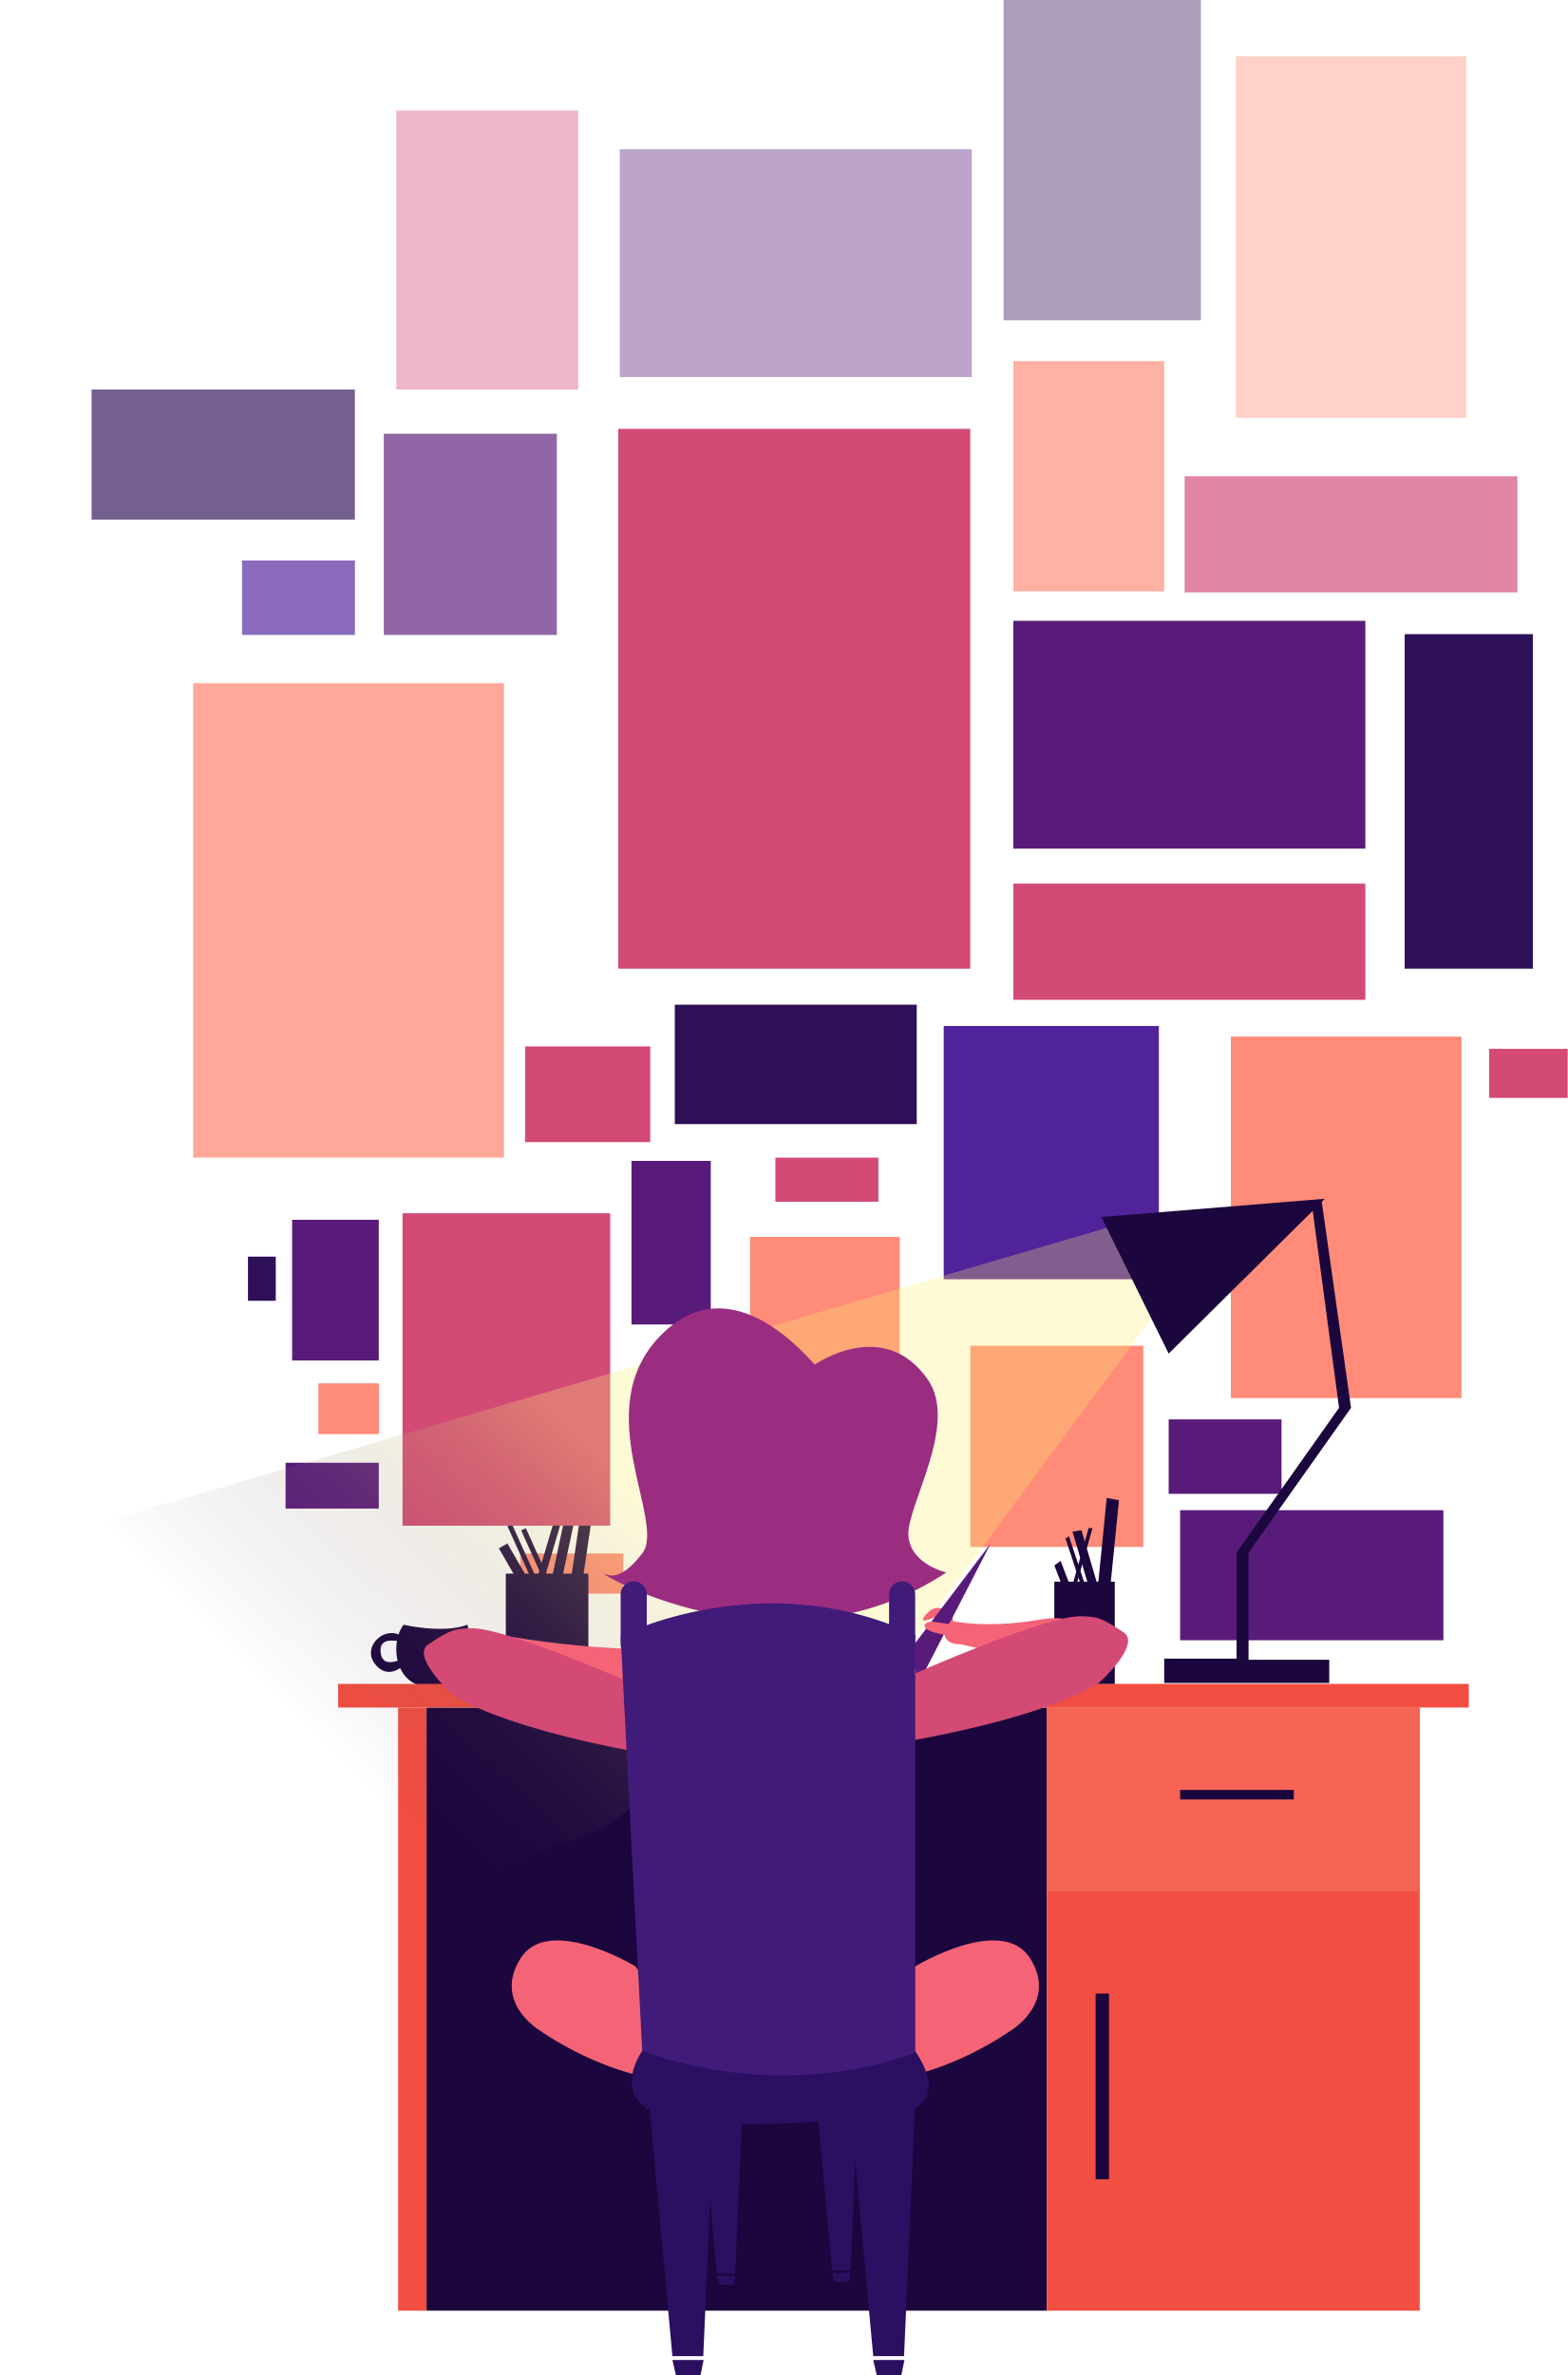
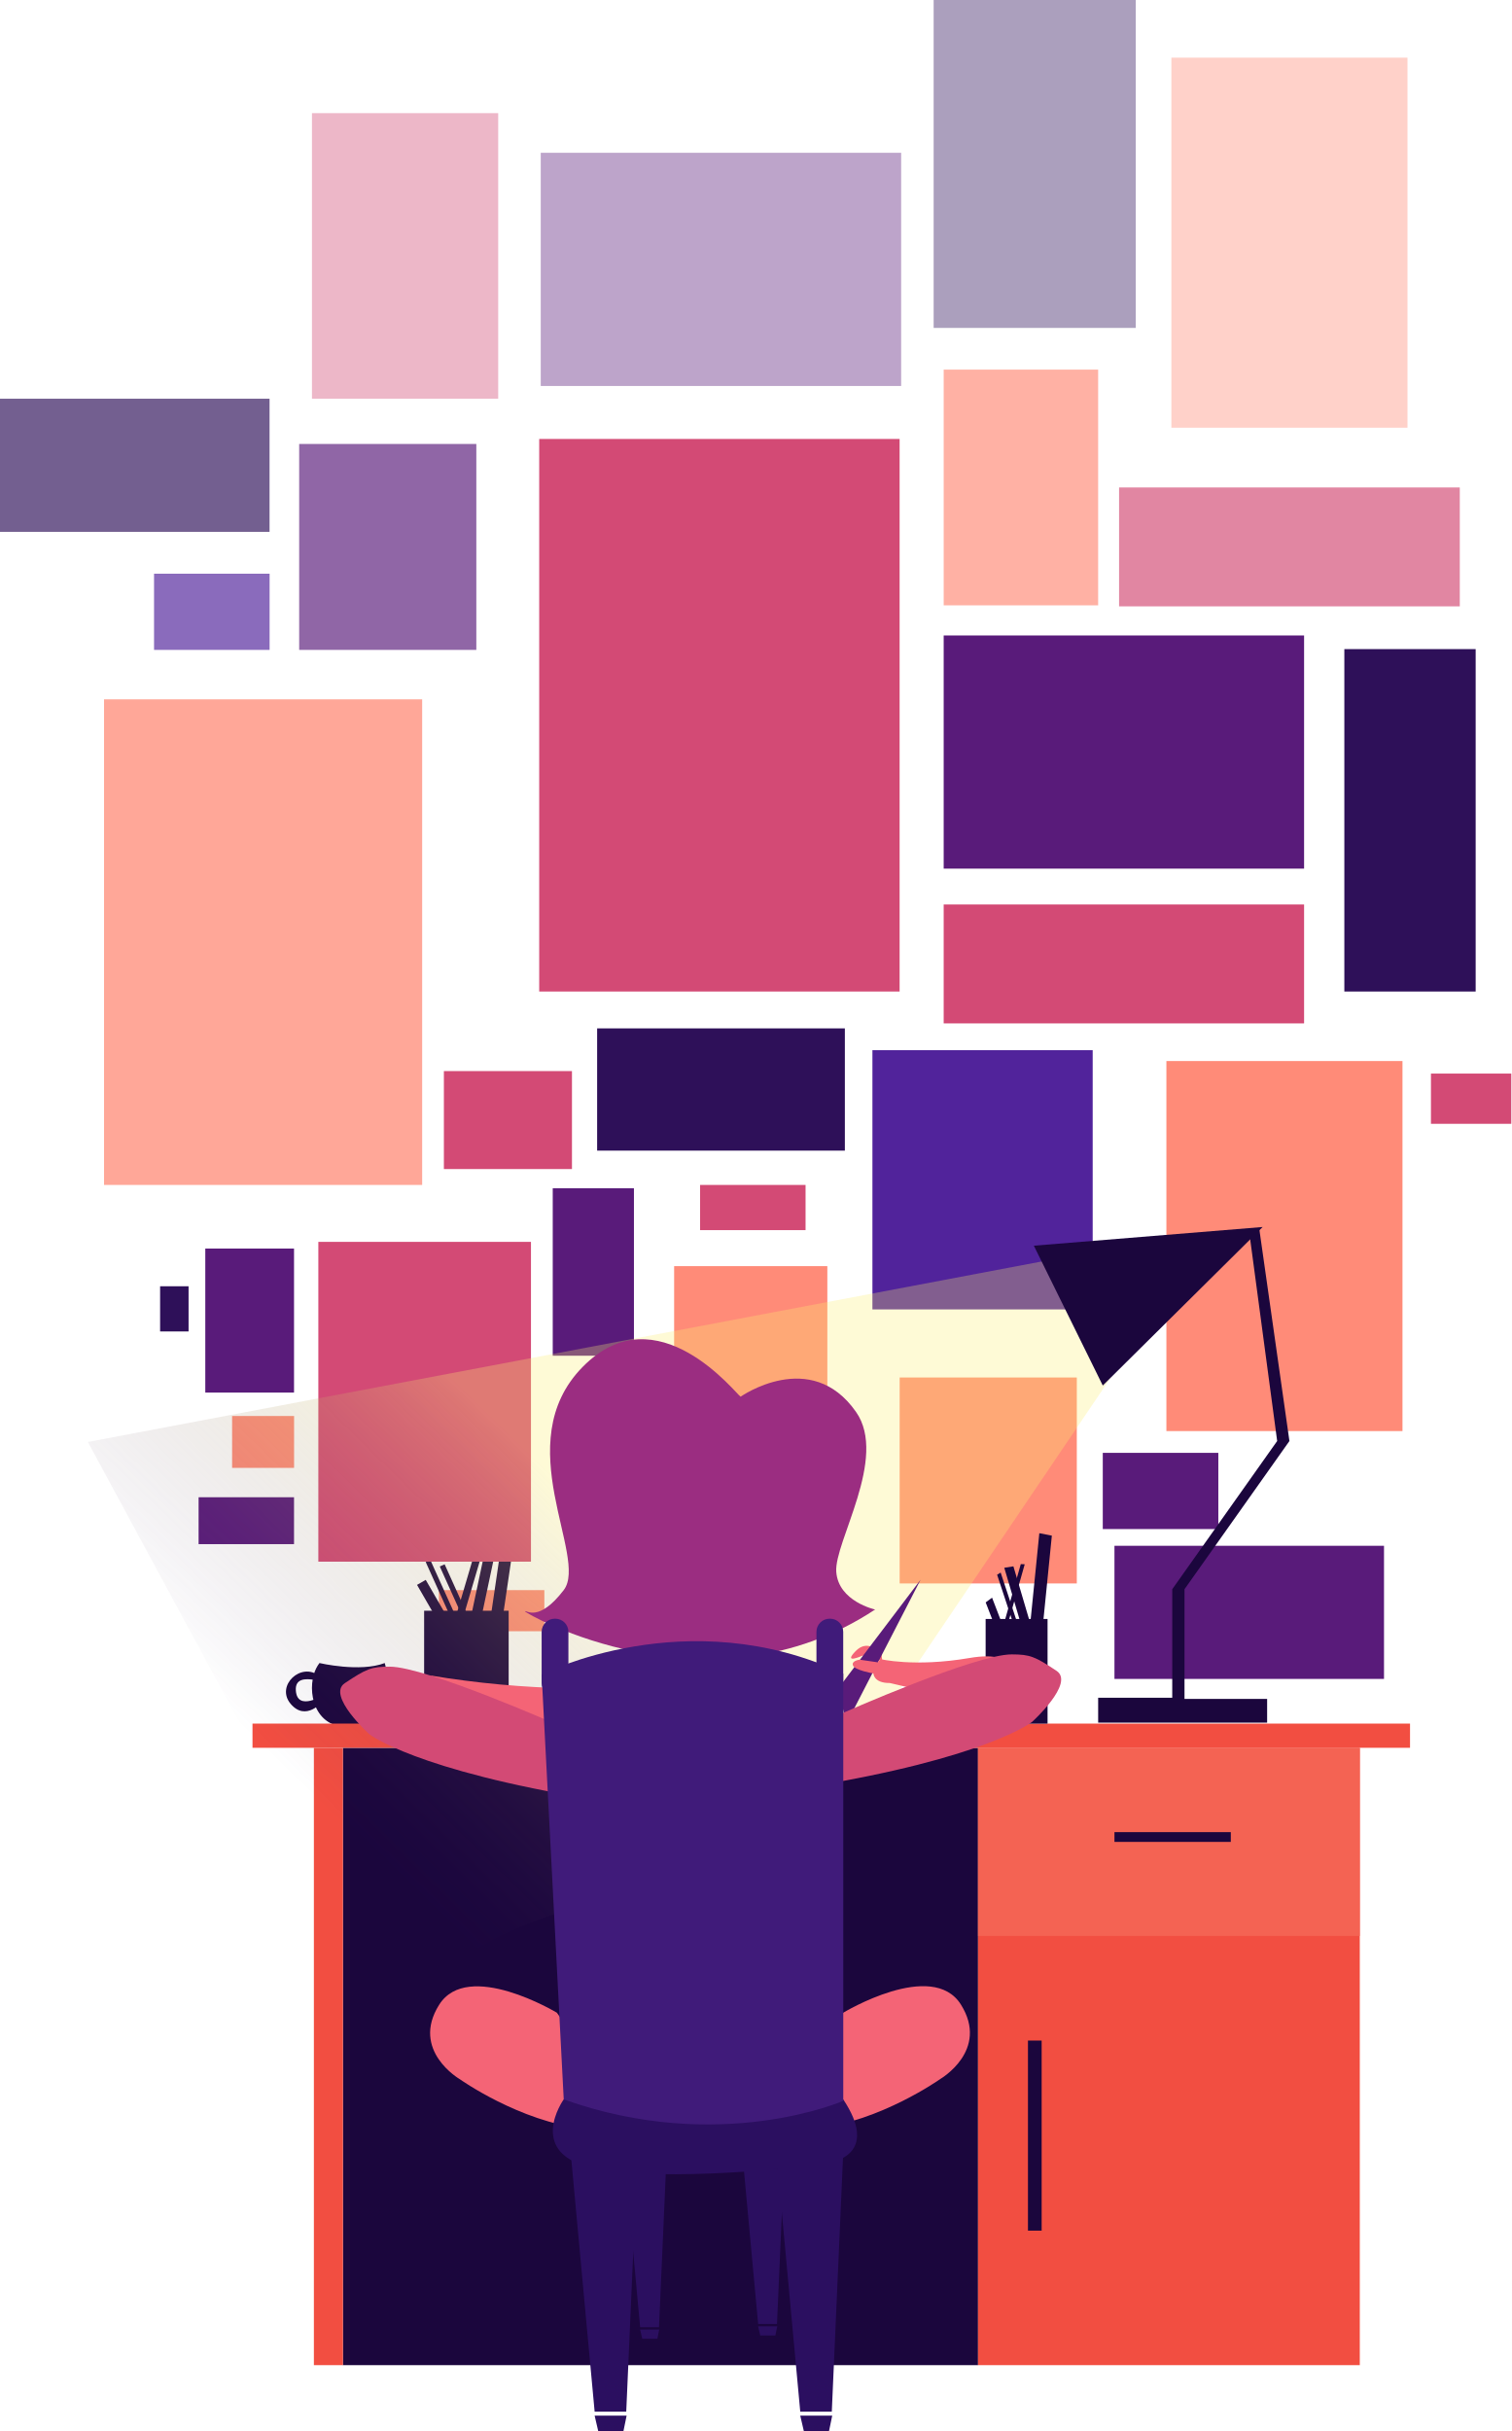
- <svg xmlns="http://www.w3.org/2000/svg" viewBox="0 0 302.26 457.77">
+ <svg xmlns="http://www.w3.org/2000/svg" viewBox="0 0 284.6 457.77">
  <defs>
    <style>.cls-1{fill:#1b063d;}.cls-11,.cls-15,.cls-16,.cls-2{fill:#ff8b78;}.cls-14,.cls-3,.cls-6{fill:#591b7a;}.cls-10,.cls-12,.cls-16,.cls-3,.cls-9{opacity:0.67;}.cls-12,.cls-13,.cls-4{fill:#d34a75;}.cls-10,.cls-5{fill:#51239b;}.cls-7,.cls-8,.cls-9{fill:#2e1059;}.cls-11,.cls-13,.cls-14,.cls-7{opacity:0.4;}.cls-15{opacity:0.76;}.cls-17{fill:#f24e41;}.cls-18{fill:#f46353;}.cls-19{opacity:0.29;fill:url(#linear-gradient);}.cls-20{fill:#f46476;}.cls-21{fill:#9b2d81;}.cls-22{fill:#2b0f60;}.cls-23{fill:#401b7a;}</style>
-     <linearGradient id="linear-gradient" x1="133.41" y1="264.81" x2="33.52" y2="367.42" gradientUnits="userSpaceOnUse">
+     <linearGradient id="linear-gradient" x1="126.29" y1="265.83" x2="27.68" y2="367.12" gradientUnits="userSpaceOnUse">
      <stop offset="0.17" stop-color="#fcee71" />
      <stop offset="0.7" stop-color="#2e1059" stop-opacity="0" />
    </linearGradient>
  </defs>
  <g id="Layer_2" data-name="Layer 2">
    <g id="roomDrawing">
-       <path class="cls-1" d="M77.82,313.16s7.62,1.79,12.29,0c0,0,3.16,10.41-5.41,11.88-7.23,1.24-9.22-5.44-7.93-9.77A6.23,6.23,0,0,1,77.82,313.16Z" />
-       <path class="cls-1" d="M78.39,320.39s-3.12,3.87-6,.45,2-8,5.44-5.21-4.75-1.85-4.46,2.68c.26,4.14,5.37.77,5.37.77Z" />
-       <rect class="cls-2" x="100.31" y="299.43" width="19.86" height="7.74" />
-       <rect class="cls-1" x="97.52" y="303.31" width="15.92" height="19.71" />
-       <rect class="cls-1" x="98.47" y="297.32" width="1.89" height="9.62" transform="translate(-137.75 90.19) rotate(-30)" />
-       <rect class="cls-1" x="101.15" y="293.22" width="0.95" height="16.41" transform="translate(-114.95 68.44) rotate(-24.28)" />
-       <rect class="cls-1" x="103.04" y="294.22" width="1" height="12.72" transform="translate(-114.43 69.15) rotate(-24.28)" />
-       <rect class="cls-1" x="104.83" y="291.7" width="1.37" height="16.66" transform="translate(89.27 -17.6) rotate(16.45)" />
-       <rect class="cls-1" x="107.3" y="287.86" width="1.94" height="24.44" transform="translate(64.64 -15.94) rotate(11.98)" />
-       <rect class="cls-1" x="109.98" y="292.59" width="2.26" height="25.43" transform="translate(45.55 -12.91) rotate(8.36)" />
-       <rect class="cls-2" x="144.61" y="238.42" width="28.85" height="27.43" />
-       <rect class="cls-2" x="187.08" y="259.39" width="33.36" height="38.78" />
-       <rect class="cls-3" x="74" y="83.6" width="33.36" height="38.78" />
-       <rect class="cls-4" x="77.61" y="233.85" width="40.04" height="60.22" />
-       <rect class="cls-5" x="181.95" y="197.75" width="41.48" height="48.82" />
-       <rect class="cls-6" x="56.32" y="235.11" width="16.71" height="27.12" />
-       <rect class="cls-7" x="193.48" width="38.06" height="61.75" />
-       <rect class="cls-2" x="61.37" y="266.64" width="11.67" height="9.77" />
-       <rect class="cls-6" x="55.06" y="281.94" width="17.97" height="8.83" />
-       <rect class="cls-8" x="47.81" y="242.21" width="5.36" height="8.51" />
-       <rect class="cls-6" x="121.75" y="223.76" width="15.29" height="31.53" />
-       <rect class="cls-6" x="227.53" y="291.08" width="50.76" height="25.07" />
-       <rect class="cls-9" x="17.66" y="75.08" width="50.76" height="25.07" />
-       <rect class="cls-6" x="225.32" y="273.58" width="21.76" height="14.35" />
-       <rect class="cls-10" x="46.67" y="108.03" width="21.76" height="14.35" />
-       <rect class="cls-2" x="237.31" y="199.8" width="44.46" height="69.68" />
-       <rect class="cls-8" x="270.82" y="122.23" width="24.73" height="64.48" />
-       <rect class="cls-11" x="238.25" y="10.86" width="44.46" height="69.68" />
-       <rect class="cls-8" x="130.1" y="193.65" width="46.65" height="23.02" />
-       <rect class="cls-4" x="149.49" y="223.13" width="19.86" height="8.51" />
-       <rect class="cls-4" x="101.25" y="201.69" width="24.12" height="18.45" />
-       <rect class="cls-4" x="195.37" y="170.32" width="67.87" height="22.39" />
-       <rect class="cls-12" x="228.4" y="91.79" width="64.16" height="22.39" />
-       <rect class="cls-4" x="287.12" y="202.16" width="15.13" height="9.46" />
-       <rect class="cls-4" x="119.2" y="82.66" width="67.87" height="104.05" />
-       <rect class="cls-13" x="76.41" y="21.31" width="35.07" height="53.77" />
-       <rect class="cls-6" x="195.37" y="119.66" width="67.87" height="43.91" />
-       <rect class="cls-14" x="119.49" y="28.77" width="67.87" height="43.91" />
-       <rect class="cls-15" x="37.25" y="131.69" width="59.91" height="91.44" />
-       <rect class="cls-16" x="195.37" y="69.6" width="29.09" height="44.39" />
-       <rect class="cls-1" x="82.23" y="329.13" width="119.61" height="116.24" />
-       <rect class="cls-17" x="65.2" y="324.56" width="217.98" height="4.56" />
-       <rect class="cls-17" x="76.76" y="329.13" width="5.47" height="116.24" />
-       <rect class="cls-17" x="201.83" y="329.13" width="71.89" height="116.24" />
-       <rect class="cls-18" x="201.83" y="329.13" width="71.89" height="35.42" />
-       <rect class="cls-1" x="203.27" y="304.86" width="11.66" height="19.71" />
-       <polygon class="cls-1" points="207.01 307.43 205.82 308.31 203.28 301.74 204.48 300.85 207.01 307.43" />
-       <polygon class="cls-1" points="205.59 309.69 206.34 309.72 210.63 294.56 209.89 294.53 205.59 309.69" />
-       <polygon class="cls-1" points="209.93 307.71 209.26 308.13 205.43 296.53 206.1 296.12 209.93 307.71" />
-       <polygon class="cls-1" points="213.86 313.11 212.15 313.38 206.78 295.22 208.5 294.95 213.86 313.11" />
-       <polygon class="cls-1" points="212.69 319.6 210.33 319.15 213.38 288.71 215.74 289.17 212.69 319.6" />
-       <rect class="cls-1" x="227.53" y="345" width="21.91" height="1.84" />
-       <rect class="cls-1" x="211.24" y="384.25" width="2.58" height="35.79" />
-       <path class="cls-19" d="M84,366.6c5.77-2.74,10.92-6.19,16.92-8.66s12.83-3.73,17.95-7.35c2.15-1.52,3.89-3.44,6.7-4.23,2.19-.62,5,.07,7.23.23,6.83.47,13.69.43,20.54.41l74.24-100.43-9.15-11.39L0,299.24l76.59,71C79,369,81.47,367.78,84,366.6Z" />
-       <polygon class="cls-1" points="212.34 234.57 225.32 260.9 255.44 231.05 212.34 234.57" />
-       <polygon class="cls-1" points="254.81 231.47 260.48 271.35 240.72 299.26 240.72 319.91 256.28 319.91 256.28 324.38 224.46 324.38 224.46 319.7 238.41 319.7 238.41 299.26 258.17 271.35 252.91 232.03 254.81 231.47" />
-       <path class="cls-20" d="M183.83,313a5.77,5.77,0,0,0-3.81-1.21s-3.75,1.69-1.22-.89c2.16-2.21,4.28-.11,4.84.54Z" />
-       <polygon class="cls-6" points="191.02 297.47 175.73 317.65 176.91 324.84 191.02 297.47" />
-       <path class="cls-20" d="M176.46,379s16.75-10.14,22.16-1.52-3.88,14-3.88,14-11.26,8-23.37,9.32S176.46,379,176.46,379Z" />
-       <path class="cls-20" d="M98.66,315.5a182.26,182.26,0,0,0,26.45,2.43c16.27.48,0,11.2,0,11.2Z" />
-       <path class="cls-4" d="M122.76,324.84s-24.88-11-31.71-11c-3.48,0-4.44.42-8.46,3.11-3.47,2.31,4.62,9.61,4.62,9.61s8.62,6.83,42.41,12.3S122.76,324.84,122.76,324.84Z" />
-       <path class="cls-20" d="M183,312.89c.07.05,0,.09.09.15l-3.51-.51s-1.61.16-1.27,1.08,3.85,1.51,3.85,1.51,0,1.82,3.08,1.8l4.24,1,17.47-1.3s3.6-6.17-6.77-4.4-16.79.18-16.79.18,0,.36-.12.25Z" />
-       <path class="cls-20" d="M122.51,379s-16.75-10.14-22.16-1.52,3.89,14,3.89,14,11.25,8,23.36,9.32S122.51,379,122.51,379Z" />
-       <path class="cls-4" d="M176.46,322.53s24.88-11,31.71-11c3.48,0,4.43.42,8.46,3.1,3.47,2.32-4.63,9.62-4.63,9.62s-8.61,6.83-42.4,12.3S176.46,322.53,176.46,322.53Z" />
-       <path class="cls-21" d="M157.13,263c-.67-.24-15.7-19.93-29.77-5.58s1.2,35.81-3.54,42-7.09,3.71-7.29,4,34.7,20.29,65.93-.34c0,0-6.91-1.5-7.32-7.1s9.8-21.47,3.72-30.11C170.37,253.7,157.13,263,157.13,263Z" />
-       <path class="cls-22" d="M123.81,395.33s-7.39,10.35,5.95,13,39.45-.23,43.8-1c1.94-.35,9.39-2.22,2.9-12" />
-       <path class="cls-23" d="M119.66,315.31s27.46-14,56.8-.15V395.6s-23.3,10.18-52.64-.27Z" />
-       <polygon class="cls-22" points="125.11 405.16 129.64 454.13 135.59 454.13 137.74 405.16 125.11 405.16" />
-       <polygon class="cls-22" points="129.64 454.88 135.66 454.88 135.06 457.77 130.31 457.77 129.64 454.88" />
-       <polygon class="cls-22" points="163.82 405.16 168.36 454.13 174.3 454.13 176.46 405.16 163.82 405.16" />
-       <polygon class="cls-22" points="168.36 454.88 174.38 454.88 173.78 457.77 169.03 457.77 168.36 454.88" />
-       <polygon class="cls-22" points="135.5 408.99 138.21 438.23 141.76 438.23 143.04 408.99 135.5 408.99" />
-       <polygon class="cls-22" points="138.21 438.67 141.8 438.67 141.45 440.4 138.61 440.4 138.21 438.67" />
-       <polygon class="cls-22" points="157.72 408.37 160.43 437.61 163.98 437.61 165.27 408.37 157.72 408.37" />
-       <polygon class="cls-22" points="160.43 438.06 164.02 438.06 163.67 439.79 160.83 439.79 160.43 438.06" />
-       <rect class="cls-23" x="119.66" y="304.81" width="5.04" height="14.6" rx="2.47" />
-       <rect class="cls-23" x="171.41" y="304.81" width="5.04" height="14.6" rx="2.47" />
+       <path class="cls-1" d="M60.16,313.16s7.62,1.79,12.29,0c0,0,3.16,10.41-5.41,11.88-7.22,1.24-9.21-5.44-7.93-9.77A6.42,6.42,0,0,1,60.16,313.16Z" />
+       <path class="cls-1" d="M60.73,320.39s-3.11,3.87-6,.45,2-8,5.44-5.21-4.75-1.85-4.46,2.68c.26,4.14,5.37.77,5.37.77Z" />
+       <rect class="cls-2" x="82.65" y="299.43" width="19.86" height="7.74" />
+       <rect class="cls-1" x="79.87" y="303.31" width="15.92" height="19.71" />
+       <rect class="cls-1" x="80.81" y="297.32" width="1.89" height="9.62" transform="translate(-140.11 81.36) rotate(-30)" />
+       <rect class="cls-1" x="83.49" y="293.22" width="0.95" height="16.41" transform="translate(-116.51 61.18) rotate(-24.28)" />
+       <rect class="cls-1" x="85.38" y="294.22" width="1" height="12.72" transform="translate(-115.99 61.89) rotate(-24.28)" />
+       <rect class="cls-1" x="87.17" y="291.7" width="1.37" height="16.66" transform="translate(88.55 -12.6) rotate(16.45)" />
+       <rect class="cls-1" x="89.64" y="287.86" width="1.94" height="24.44" transform="translate(64.26 -12.27) rotate(11.98)" />
+       <rect class="cls-1" x="92.32" y="292.59" width="2.26" height="25.43" transform="translate(45.36 -10.34) rotate(8.36)" />
+       <rect class="cls-2" x="126.95" y="238.42" width="28.85" height="27.43" />
+       <rect class="cls-2" x="169.42" y="259.39" width="33.36" height="38.78" />
+       <rect class="cls-3" x="56.34" y="83.6" width="33.36" height="38.78" />
+       <rect class="cls-4" x="59.95" y="233.85" width="40.04" height="60.22" />
+       <rect class="cls-5" x="164.29" y="197.75" width="41.48" height="48.82" />
+       <rect class="cls-6" x="38.66" y="235.11" width="16.71" height="27.12" />
+       <rect class="cls-7" x="175.82" width="38.06" height="61.75" />
+       <rect class="cls-2" x="43.71" y="266.64" width="11.67" height="9.77" />
+       <rect class="cls-6" x="37.4" y="281.94" width="17.97" height="8.83" />
+       <rect class="cls-8" x="30.15" y="242.21" width="5.36" height="8.51" />
+       <rect class="cls-6" x="104.09" y="223.76" width="15.29" height="31.53" />
+       <rect class="cls-6" x="209.87" y="291.08" width="50.76" height="25.07" />
+       <rect class="cls-9" y="75.08" width="50.76" height="25.07" />
+       <rect class="cls-6" x="207.67" y="273.58" width="21.76" height="14.35" />
+       <rect class="cls-10" x="29.01" y="108.03" width="21.76" height="14.35" />
+       <rect class="cls-2" x="219.65" y="199.8" width="44.46" height="69.68" />
+       <rect class="cls-8" x="253.16" y="122.23" width="24.73" height="64.48" />
+       <rect class="cls-11" x="220.59" y="10.86" width="44.46" height="69.68" />
+       <rect class="cls-8" x="112.45" y="193.65" width="46.65" height="23.02" />
+       <rect class="cls-4" x="131.84" y="223.13" width="19.86" height="8.51" />
+       <rect class="cls-4" x="83.59" y="201.69" width="24.12" height="18.45" />
+       <rect class="cls-4" x="177.71" y="170.32" width="67.87" height="22.39" />
+       <rect class="cls-12" x="210.74" y="91.79" width="64.16" height="22.39" />
+       <rect class="cls-4" x="269.47" y="202.16" width="15.13" height="9.46" />
+       <rect class="cls-4" x="101.54" y="82.66" width="67.87" height="104.05" />
+       <rect class="cls-13" x="58.75" y="21.31" width="35.07" height="53.77" />
+       <rect class="cls-6" x="177.71" y="119.66" width="67.87" height="43.91" />
+       <rect class="cls-14" x="101.83" y="28.77" width="67.87" height="43.91" />
+       <rect class="cls-15" x="19.59" y="131.69" width="59.91" height="91.44" />
+       <rect class="cls-16" x="177.71" y="69.6" width="29.09" height="44.39" />
+       <rect class="cls-1" x="64.57" y="329.13" width="119.61" height="116.24" />
+       <rect class="cls-17" x="47.55" y="324.56" width="217.98" height="4.56" />
+       <rect class="cls-17" x="59.11" y="329.13" width="5.47" height="116.24" />
+       <rect class="cls-17" x="184.18" y="329.13" width="71.89" height="116.24" />
+       <rect class="cls-18" x="184.18" y="329.13" width="71.89" height="35.42" />
+       <rect class="cls-1" x="185.61" y="304.86" width="11.66" height="19.71" />
+       <polygon class="cls-1" points="189.35 307.43 188.16 308.31 185.62 301.74 186.82 300.85 189.35 307.43" />
+       <polygon class="cls-1" points="187.94 309.69 188.68 309.72 192.97 294.56 192.23 294.53 187.94 309.69" />
+       <polygon class="cls-1" points="192.27 307.71 191.6 308.13 187.77 296.53 188.44 296.12 192.27 307.71" />
+       <polygon class="cls-1" points="196.21 313.11 194.49 313.38 189.12 295.22 190.84 294.95 196.21 313.11" />
+       <polygon class="cls-1" points="195.03 319.6 192.67 319.15 195.72 288.71 198.08 289.17 195.03 319.6" />
+       <rect class="cls-1" x="209.87" y="345" width="21.91" height="1.84" />
+       <rect class="cls-1" x="193.58" y="384.25" width="2.58" height="35.79" />
+       <path class="cls-19" d="M80.22,372.57c5.52-2.87,10.44-6.48,16.17-9.06s12.28-3.9,17.17-7.68c2-1.59,3.71-3.6,6.41-4.43,2.09-.64,4.77.08,6.9.24,6.53.5,13.09.45,19.64.43l71-105-8.75-11.91L16.55,271.53,73.19,376.34Q76.67,374.42,80.22,372.57Z" />
+       <polygon class="cls-1" points="194.69 234.57 207.67 260.9 237.78 231.05 194.69 234.57" />
+       <polygon class="cls-1" points="237.15 231.47 242.82 271.35 223.06 299.26 223.06 319.91 238.62 319.91 238.62 324.38 206.8 324.38 206.8 319.7 220.75 319.7 220.75 299.26 240.51 271.35 235.25 232.03 237.15 231.47" />
+       <path class="cls-20" d="M166.17,313a5.77,5.77,0,0,0-3.81-1.21s-3.74,1.69-1.22-.89c2.16-2.21,4.28-.11,4.85.54Z" />
+       <polygon class="cls-6" points="173.36 297.47 158.07 317.65 159.25 324.84 173.36 297.47" />
+       <path class="cls-20" d="M158.8,379s16.76-10.14,22.16-1.52-3.88,14-3.88,14-11.26,8-23.37,9.32S158.8,379,158.8,379Z" />
+       <path class="cls-20" d="M81,315.5a182.26,182.26,0,0,0,26.45,2.43c16.27.48,0,11.2,0,11.2Z" />
+       <path class="cls-4" d="M105.1,324.84s-24.88-11-31.71-11c-3.48,0-4.43.42-8.46,3.11-3.47,2.31,4.62,9.61,4.62,9.61s8.62,6.83,42.41,12.3S105.1,324.84,105.1,324.84Z" />
+       <path class="cls-20" d="M165.32,312.89c.07.05,0,.09.1.15l-3.51-.51s-1.62.16-1.28,1.08,3.85,1.51,3.85,1.51,0,1.82,3.08,1.8l4.24,1,17.47-1.3s3.6-6.17-6.77-4.4-16.79.18-16.79.18,0,.36-.12.25Z" />
+       <path class="cls-20" d="M104.86,379S88.1,368.9,82.69,377.52s3.89,14,3.89,14,11.25,8,23.37,9.32S104.86,379,104.86,379Z" />
+       <path class="cls-4" d="M158.8,322.53s24.88-11,31.71-11c3.48,0,4.43.42,8.46,3.1,3.47,2.32-4.62,9.62-4.62,9.62s-8.62,6.83-42.41,12.3S158.8,322.53,158.8,322.53Z" />
+       <path class="cls-21" d="M139.47,263c-.67-.24-15.7-19.93-29.77-5.58s1.2,35.81-3.54,42-7.09,3.71-7.29,4,34.7,20.29,65.93-.34c0,0-6.91-1.5-7.32-7.1s9.8-21.47,3.72-30.11C152.71,253.7,139.47,263,139.47,263Z" />
+       <path class="cls-22" d="M106.15,395.33s-7.39,10.35,5.95,13,39.45-.23,43.8-1c1.94-.35,9.39-2.22,2.9-12" />
+       <path class="cls-23" d="M102,315.31s27.46-14,56.8-.15V395.6s-23.3,10.18-52.64-.27Z" />
+       <polygon class="cls-22" points="107.45 405.16 111.98 454.13 117.93 454.13 120.08 405.16 107.45 405.16" />
+       <polygon class="cls-22" points="111.98 454.88 118 454.88 117.41 457.77 112.65 457.77 111.98 454.88" />
+       <polygon class="cls-22" points="146.17 405.16 150.7 454.13 156.64 454.13 158.8 405.16 146.17 405.16" />
+       <polygon class="cls-22" points="150.7 454.88 156.72 454.88 156.12 457.77 151.37 457.77 150.7 454.88" />
+       <polygon class="cls-22" points="117.84 408.99 120.55 438.23 124.1 438.23 125.39 408.99 117.84 408.99" />
+       <polygon class="cls-22" points="120.55 438.67 124.14 438.67 123.79 440.4 120.95 440.4 120.55 438.67" />
+       <polygon class="cls-22" points="140.06 408.37 142.77 437.61 146.32 437.61 147.61 408.37 140.06 408.37" />
+       <polygon class="cls-22" points="142.77 438.06 146.37 438.06 146.01 439.79 143.17 439.79 142.77 438.06" />
+       <rect class="cls-23" x="102" y="304.81" width="5.04" height="14.6" rx="2.47" />
+       <rect class="cls-23" x="153.75" y="304.81" width="5.04" height="14.6" rx="2.47" />
    </g>
  </g>
</svg>
